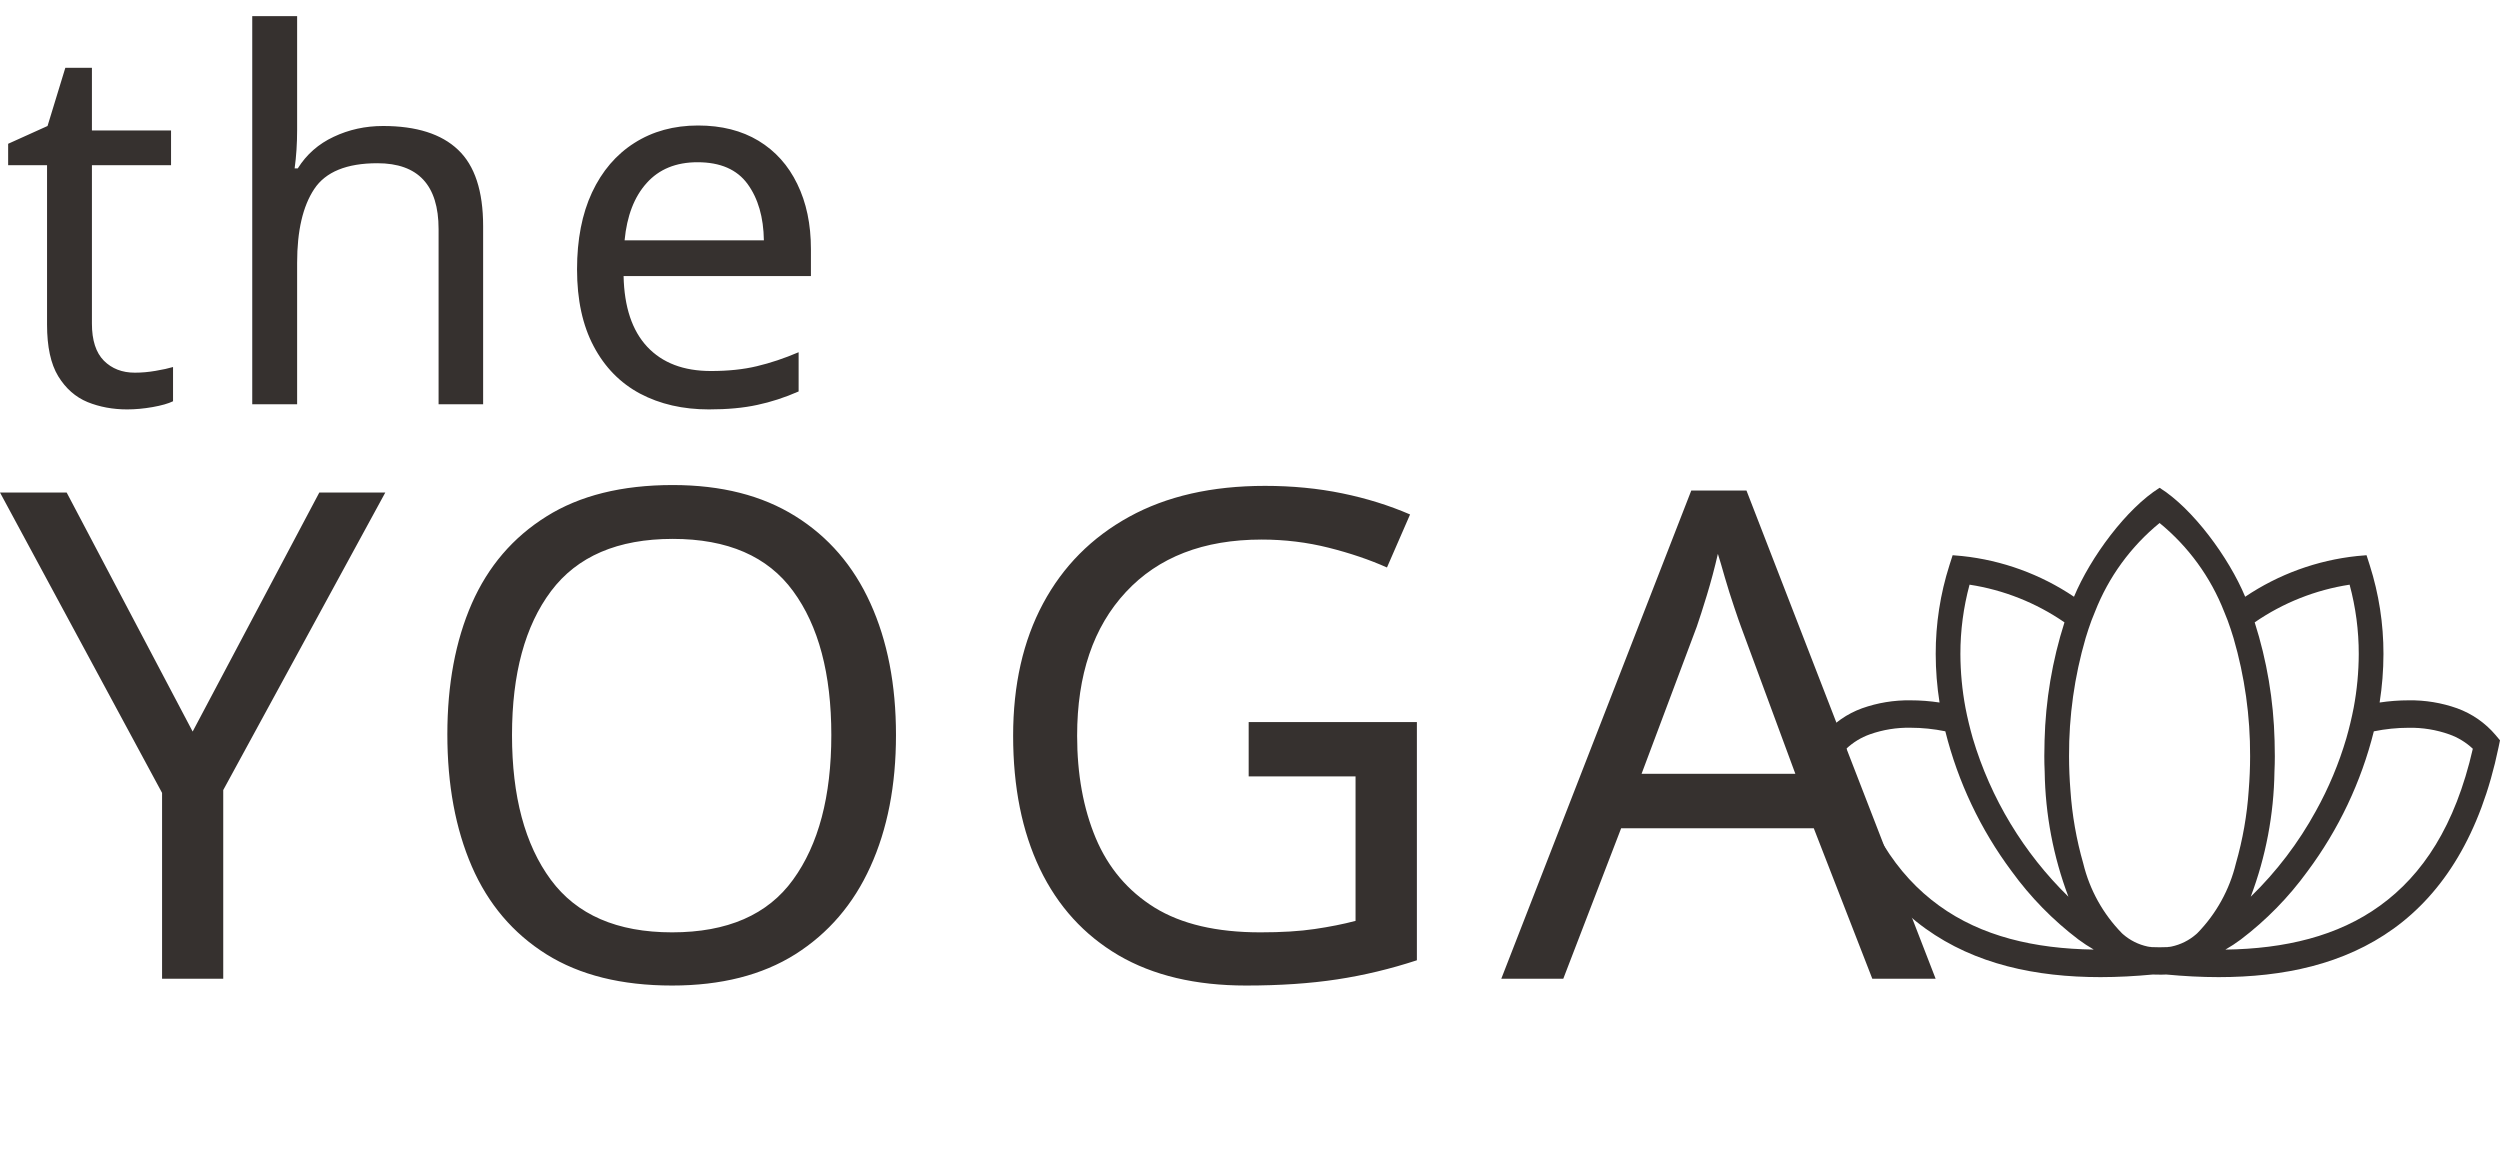
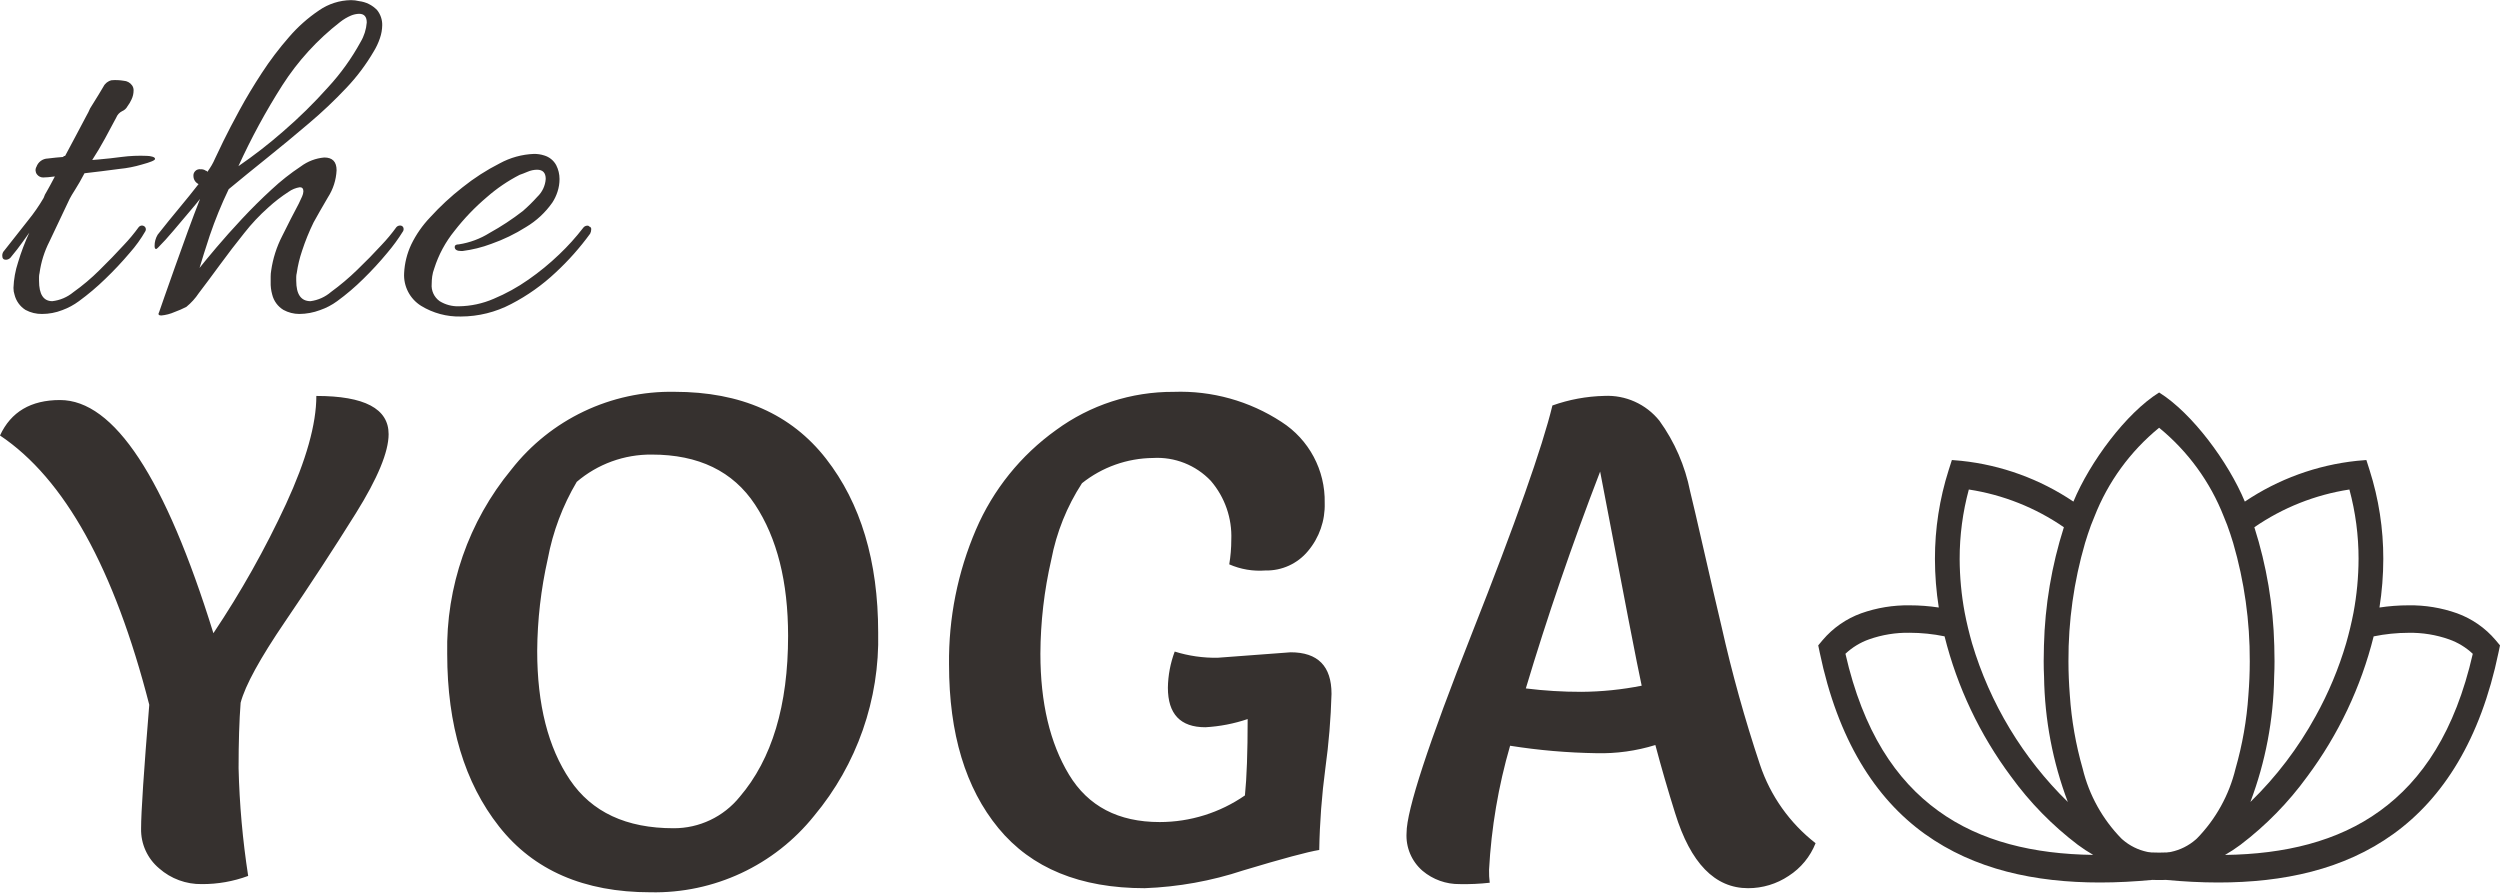
- <svg xmlns="http://www.w3.org/2000/svg" width="235" height="108" viewBox="0 0 235 108">
-   <g id="logo" transform="translate(-213 -213)">
-     <text id="the" transform="translate(213 251)" fill="#36312f" font-size="48" font-family="Allura-Regular, Allura" letter-spacing="0.048em">
-       <tspan x="0" y="0">the</tspan>
-     </text>
-     <text id="YOGA" transform="translate(213 305)" fill="#36312f" font-size="64" font-family="Salsa-Regular, Salsa" letter-spacing="0.05em">
-       <tspan x="0" y="0">YOGA</tspan>
-     </text>
+ <svg xmlns="http://www.w3.org/2000/svg" width="234.68" height="83.76" viewBox="0 0 234.68 83.76">
+   <g id="logo" transform="translate(-213.32 -222.008)">
+     <path id="パス_6" data-name="パス 6" d="M4.272.48A3.175,3.175,0,0,1,2.712.1,2.36,2.36,0,0,1,1.68-1.344a1.9,1.9,0,0,1-.072-.288,2.067,2.067,0,0,1-.024-.336,8.674,8.674,0,0,1,.432-2.4A20.783,20.783,0,0,1,3.072-7.152q-.288.384-.672.936T1.3-4.8a.6.6,0,0,1-.432.192q-.336,0-.336-.384a.651.651,0,0,1,.192-.48L2.952-8.3a16.687,16.687,0,0,0,1.464-2.112,2.314,2.314,0,0,1,.288-.6q.288-.5.768-1.416-.384.048-.648.072t-.456.024a.727.727,0,0,1-.576-.288.643.643,0,0,1-.048-.72A1.158,1.158,0,0,1,4.8-14.112q.816-.1,1.44-.144a.193.193,0,0,1,.192-.1q.576-1.056,1.1-2.064t.888-1.68a6.049,6.049,0,0,0,.36-.72q.96-1.536,1.248-2.04a1.132,1.132,0,0,1,.768-.6,4.538,4.538,0,0,1,1.128.048,1.036,1.036,0,0,1,.792.432.778.778,0,0,1,.144.48,1.952,1.952,0,0,1-.192.84,3.293,3.293,0,0,1-.384.648.988.988,0,0,1-.5.456,1.139,1.139,0,0,0-.552.6q-.48.912-1.056,1.968t-1.2,2.016l.576-.048q1.152-.1,2.184-.24a13.8,13.8,0,0,1,2.376-.1,1.916,1.916,0,0,1,.5.072q.264.072.264.216,0,.192-1.248.528a10.966,10.966,0,0,1-2.088.408q-1.608.216-3.288.408-.48.912-.864,1.512t-.528.888q-1.056,2.208-1.9,4.008A9.235,9.235,0,0,0,4.032-3.36,1.488,1.488,0,0,0,3.984-3v.36q0,1.92,1.248,1.92A3.767,3.767,0,0,0,7.2-1.56,19.514,19.514,0,0,0,9.648-3.624q1.248-1.224,2.28-2.352a16.273,16.273,0,0,0,1.416-1.7.415.415,0,0,1,.288-.144.387.387,0,0,1,.312.144.359.359,0,0,1,.024.384A12.431,12.431,0,0,1,12.5-5.256a32.335,32.335,0,0,1-2.3,2.448A22.889,22.889,0,0,1,7.728-.72a6.2,6.2,0,0,1-1.56.84A5.244,5.244,0,0,1,4.272.48ZM15.456.624q-.384,0-.192-.336.1-.288.5-1.44t.984-2.784q.576-1.632,1.2-3.336T19.1-10.32q-.336.432-1.032,1.248T16.608-7.344q-.768.912-1.44,1.584-.144.144-.192.144-.144,0-.144-.288A2.014,2.014,0,0,1,15.12-6.96Q16.176-8.3,17.16-9.48t1.8-2.232a.836.836,0,0,1-.48-.72.594.594,0,0,1,.672-.672.786.786,0,0,1,.432.1.138.138,0,0,0,.1.048q.048,0,.1.1.24-.336.408-.624a5.671,5.671,0,0,0,.312-.624q.192-.432.792-1.656t1.512-2.9q.912-1.68,2.088-3.48a29.841,29.841,0,0,1,2.544-3.36,14.07,14.07,0,0,1,2.832-2.52,5.409,5.409,0,0,1,3-.96,3.093,3.093,0,0,1,.384.024,3.239,3.239,0,0,1,.384.072,2.777,2.777,0,0,1,1.68.84,2.2,2.2,0,0,1,.48,1.416,3.876,3.876,0,0,1-.216,1.224,6.116,6.116,0,0,1-.6,1.272,18.523,18.523,0,0,1-2.544,3.384A41.944,41.944,0,0,1,29.3-17.4q-1.944,1.656-3.888,3.216t-3.624,2.952a39.162,39.162,0,0,0-1.776,4.344q-.624,1.9-.96,3.048.528-.672,1.584-1.92t2.4-2.688q1.344-1.44,2.784-2.76a21.1,21.1,0,0,1,2.736-2.16,4.3,4.3,0,0,1,2.208-.84q1.152,0,1.152,1.2a5.12,5.12,0,0,1-.816,2.544q-.816,1.392-1.344,2.352a20.7,20.7,0,0,0-1.08,2.664,11.608,11.608,0,0,0-.5,2.088,1.488,1.488,0,0,0-.048.36v.36q0,1.92,1.344,1.92a3.7,3.7,0,0,0,1.92-.864A22.682,22.682,0,0,0,33.84-3.648q1.248-1.2,2.28-2.328a16.274,16.274,0,0,0,1.416-1.7.461.461,0,0,1,.336-.144.323.323,0,0,1,.288.144.4.4,0,0,1,0,.384,16.874,16.874,0,0,1-1.488,2.04,31.4,31.4,0,0,1-2.256,2.448A21.316,21.316,0,0,1,31.968-.72,6.03,6.03,0,0,1,30.36.12a5.631,5.631,0,0,1-1.944.36A3.124,3.124,0,0,1,26.928.1a2.327,2.327,0,0,1-1.056-1.44,3.946,3.946,0,0,1-.144-1.2v-.5a3.36,3.36,0,0,1,.048-.552,10.249,10.249,0,0,1,1.032-3.24q.84-1.7,1.56-3.048.192-.384.312-.672a1.306,1.306,0,0,0,.12-.48q0-.384-.336-.384a2.461,2.461,0,0,0-1.056.432A14.474,14.474,0,0,0,25.488-9.5a18.228,18.228,0,0,0-2.232,2.376q-1.176,1.464-2.3,3t-1.968,2.64a5.89,5.89,0,0,1-1.176,1.3,9.25,9.25,0,0,1-1.1.48A4.02,4.02,0,0,1,15.456.624ZM22.7-13.392a45.506,45.506,0,0,0,4.176-3.24,45.489,45.489,0,0,0,4.248-4.176,21.517,21.517,0,0,0,3.048-4.248,4.191,4.191,0,0,0,.576-1.824q0-.816-.72-.816a2.155,2.155,0,0,0-.768.168,4.456,4.456,0,0,0-1.008.6A23.64,23.64,0,0,0,26.832-21,61.639,61.639,0,0,0,22.7-13.392ZM43.584.72A6.824,6.824,0,0,1,39.84-.288,3.391,3.391,0,0,1,38.256-3.36a7.144,7.144,0,0,1,.672-2.688A10.012,10.012,0,0,1,40.7-8.592,24.576,24.576,0,0,1,43.728-11.4a20.255,20.255,0,0,1,3.5-2.256,7.307,7.307,0,0,1,3.216-.888,3.023,3.023,0,0,1,.96.144,1.885,1.885,0,0,1,1.128.912,2.864,2.864,0,0,1,.312,1.3,3.77,3.77,0,0,1-.192,1.2,4.206,4.206,0,0,1-.48,1.008A8.022,8.022,0,0,1,49.7-7.68,16.112,16.112,0,0,1,46.44-6.1a11.989,11.989,0,0,1-2.712.672h-.1q-.624,0-.624-.384,0-.24.384-.24a7.631,7.631,0,0,0,2.9-1.08,24.146,24.146,0,0,0,3.1-2.04,14.839,14.839,0,0,0,1.368-1.344,2.541,2.541,0,0,0,.792-1.68q0-.864-.816-.864a2.28,2.28,0,0,0-.888.192q-.456.192-.744.288a15.153,15.153,0,0,0-3.072,2.088A21.165,21.165,0,0,0,42.984-7.32a10.747,10.747,0,0,0-1.9,3.528,3.4,3.4,0,0,0-.192.744,5.267,5.267,0,0,0-.048.7A1.792,1.792,0,0,0,41.592-.72a3.25,3.25,0,0,0,1.8.48,8.5,8.5,0,0,0,3.264-.7,17.257,17.257,0,0,0,3.264-1.8,23.719,23.719,0,0,0,2.9-2.376,21.766,21.766,0,0,0,2.232-2.472.5.5,0,0,1,.336-.216q.192-.024.24.072a.241.241,0,0,1,.192.264.9.9,0,0,1-.1.408,25.018,25.018,0,0,1-3.24,3.648A18.465,18.465,0,0,1,48.312-.456,10.189,10.189,0,0,1,43.584.72Z" transform="translate(213 251)" fill="#36312f" />
+     <path id="パス_5" data-name="パス 5" d="M.32-42.112Q1.856-45.44,5.952-45.44q7.616,0,14.4,21.888A89.221,89.221,0,0,0,27.168-35.68q2.848-6.176,2.848-10.144,6.784,0,6.784,3.584,0,2.5-3.072,7.424T27.1-24.672q-3.552,5.216-4.192,7.648-.192,2.5-.192,6.144a78.486,78.486,0,0,0,.9,10.112A12.292,12.292,0,0,1,19.264,0a5.906,5.906,0,0,1-4-1.472,4.739,4.739,0,0,1-1.7-3.744q0-2.272.768-11.616Q9.408-36.032.32-42.112ZM74.3-23.3q0-7.616-3.1-12.32t-9.7-4.7a10.684,10.684,0,0,0-7.04,2.56,22.206,22.206,0,0,0-2.72,7.232,40.546,40.546,0,0,0-.992,8.64q0,7.552,3.072,12.1t9.728,4.544A7.938,7.938,0,0,0,69.76-8.192Q74.3-13.5,74.3-23.3ZM61.376.768q-9.344,0-14.208-6.176T42.3-21.6A26.357,26.357,0,0,1,48.32-38.912a19,19,0,0,1,15.328-7.3q9.312,0,14.208,6.272t4.9,16.32A25.9,25.9,0,0,1,76.736-6.4,19.165,19.165,0,0,1,61.376.768Zm53.248-22.016,6.848-.512q3.84,0,3.84,3.9a64.325,64.325,0,0,1-.576,6.976,66.454,66.454,0,0,0-.576,7.68q-1.6.256-7.136,1.92A33.333,33.333,0,0,1,107.776.384q-9.088,0-13.728-5.632t-4.64-15.36A31.189,31.189,0,0,1,91.936-33.28a22.314,22.314,0,0,1,7.52-9.344,18.5,18.5,0,0,1,11.04-3.584,17.334,17.334,0,0,1,10.112,2.816,8.809,8.809,0,0,1,4.064,7.616,6.679,6.679,0,0,1-1.568,4.512,5.041,5.041,0,0,1-4,1.824,7.1,7.1,0,0,1-3.392-.576,13.992,13.992,0,0,0,.192-2.3,7.985,7.985,0,0,0-1.92-5.536A6.924,6.924,0,0,0,108.544-40a10.861,10.861,0,0,0-6.656,2.368,20.062,20.062,0,0,0-2.88,7.168,40.124,40.124,0,0,0-1.024,8.832q0,6.912,2.688,11.36t8.512,4.448a14.065,14.065,0,0,0,8-2.5q.256-2.5.256-7.168a14.953,14.953,0,0,1-3.968.768q-3.52,0-3.52-3.712a10.1,10.1,0,0,1,.64-3.392A12.764,12.764,0,0,0,114.624-21.248Zm31.424-23.68a15.542,15.542,0,0,1,4.864-.9,6.247,6.247,0,0,1,5.184,2.336,16.948,16.948,0,0,1,2.88,6.624q.32,1.28,1.312,5.632t1.632,7.04A132.546,132.546,0,0,0,165.536-11.2a15.59,15.59,0,0,0,5.216,7.36,6.468,6.468,0,0,1-2.528,3.072A6.82,6.82,0,0,1,164.416.384q-4.672,0-6.848-7.04-1.024-3.264-1.856-6.4a17.235,17.235,0,0,1-5.536.768,57.363,57.363,0,0,1-8.1-.7A51.8,51.8,0,0,0,140.1-1.344a8.207,8.207,0,0,0,.064,1.216A21.166,21.166,0,0,1,137.344,0a5.3,5.3,0,0,1-3.488-1.248,4.356,4.356,0,0,1-1.5-3.552q0-3.2,6.144-18.752T146.048-44.928Zm-2.5,26.56a42.016,42.016,0,0,0,5.216.32,30.184,30.184,0,0,0,5.664-.576q-.576-2.624-3.9-20.1Q146.56-28.416,143.552-18.368Z" transform="translate(213 305)" fill="#36312f" />
    <g id="ロータスアイコン2" transform="translate(384 14.619)">
      <path id="パス_1" data-name="パス 1" d="M63.583,267.472a8.581,8.581,0,0,0-3.614-2.512,13.034,13.034,0,0,0-4.553-.748,18.21,18.21,0,0,0-2.731.206,29.474,29.474,0,0,0,.36-4.559,27.265,27.265,0,0,0-1.29-8.348l-.3-.939-.895.077a23.193,23.193,0,0,0-10.513,3.826c-1.546-3.71-4.933-8.3-8.045-10.242-3.114,1.945-6.5,6.532-8.047,10.242a23.192,23.192,0,0,0-10.513-3.826l-.895-.077-.3.939a27.3,27.3,0,0,0-1.29,8.348,29.457,29.457,0,0,0,.36,4.559,18.207,18.207,0,0,0-2.73-.206,13.033,13.033,0,0,0-4.554.748,8.581,8.581,0,0,0-3.614,2.512l-.418.5.14.671c1.7,8.166,5.2,13.679,9.862,17.028s10.351,4.56,16.449,4.56c1.615,0,3.265-.09,4.925-.245.043.011.576.008.624.011s.58,0,.622-.011c1.661.155,3.311.245,4.925.245,6.1,0,11.791-1.2,16.451-4.56s8.166-8.862,9.861-17.028l.14-.671ZM42.811,268a39.816,39.816,0,0,0-1.87-11.118,21.442,21.442,0,0,1,8.922-3.542,24.844,24.844,0,0,1,.86,6.519,28.009,28.009,0,0,1-.477,5.048c-.186.966-.418,1.92-.686,2.86a33.708,33.708,0,0,1-2.869,6.853,33.98,33.98,0,0,1-6.122,8.051,34.69,34.69,0,0,0,2.23-11.748q.035-.735.035-1.468C42.834,268.979,42.823,268.489,42.811,268Zm-28.673-14.66a21.442,21.442,0,0,1,8.922,3.542A39.821,39.821,0,0,0,21.189,268c-.012.49-.024.98-.024,1.456s.011.979.035,1.468a34.668,34.668,0,0,0,2.231,11.748,34.667,34.667,0,0,1-8.992-14.9c-.267-.94-.5-1.894-.686-2.86a28.01,28.01,0,0,1-.476-5.048A24.85,24.85,0,0,1,14.138,253.339Zm-2.869,30.167c-3.986-2.884-7.053-7.471-8.714-14.748a6.323,6.323,0,0,1,2.218-1.353,10.858,10.858,0,0,1,3.811-.618,16.448,16.448,0,0,1,3.276.335A37.062,37.062,0,0,0,18.1,280.286a30.591,30.591,0,0,0,6.261,6.4,14.883,14.883,0,0,0,1.453.954C20.236,287.565,15.242,286.393,11.269,283.507Zm24.27,2.6c-.035.025-.069.065-.1.091a5.148,5.148,0,0,1-2.324,1.159c-.057.014-.1.014-.162.027H32.9c-.047.012-.105.012-.163.025h-.012c-.079.007-.645.011-.726.016s-.649-.009-.729-.016h-.011c-.059-.012-.117-.012-.164-.025h-.046c-.058-.014-.1-.014-.162-.027a5.152,5.152,0,0,1-2.324-1.159c-.035-.026-.068-.066-.1-.091a14.135,14.135,0,0,1-3.636-6.557,32.982,32.982,0,0,1-1.208-6.9c-.082-1.043-.129-2.1-.129-3.181v-.012a39.078,39.078,0,0,1,1.557-11.092c.174-.579.361-1.133.558-1.674.1-.27.209-.541.326-.811A20.323,20.323,0,0,1,32,247.543a20.337,20.337,0,0,1,6.07,8.335c.116.27.221.541.325.811.2.541.384,1.1.558,1.674a39.078,39.078,0,0,1,1.557,11.092v.012c0,1.081-.047,2.138-.129,3.181a32.982,32.982,0,0,1-1.208,6.9A14.133,14.133,0,0,1,35.539,286.11Zm17.192-2.6c-3.972,2.886-8.968,4.059-14.544,4.137a14.756,14.756,0,0,0,1.453-.954,30.582,30.582,0,0,0,6.261-6.4,37.064,37.064,0,0,0,6.239-13.163,16.451,16.451,0,0,1,3.277-.335,10.851,10.851,0,0,1,3.81.618,6.323,6.323,0,0,1,2.218,1.353C59.784,276.036,56.717,280.623,52.731,283.507Z" fill="#36312f" />
    </g>
  </g>
</svg>
